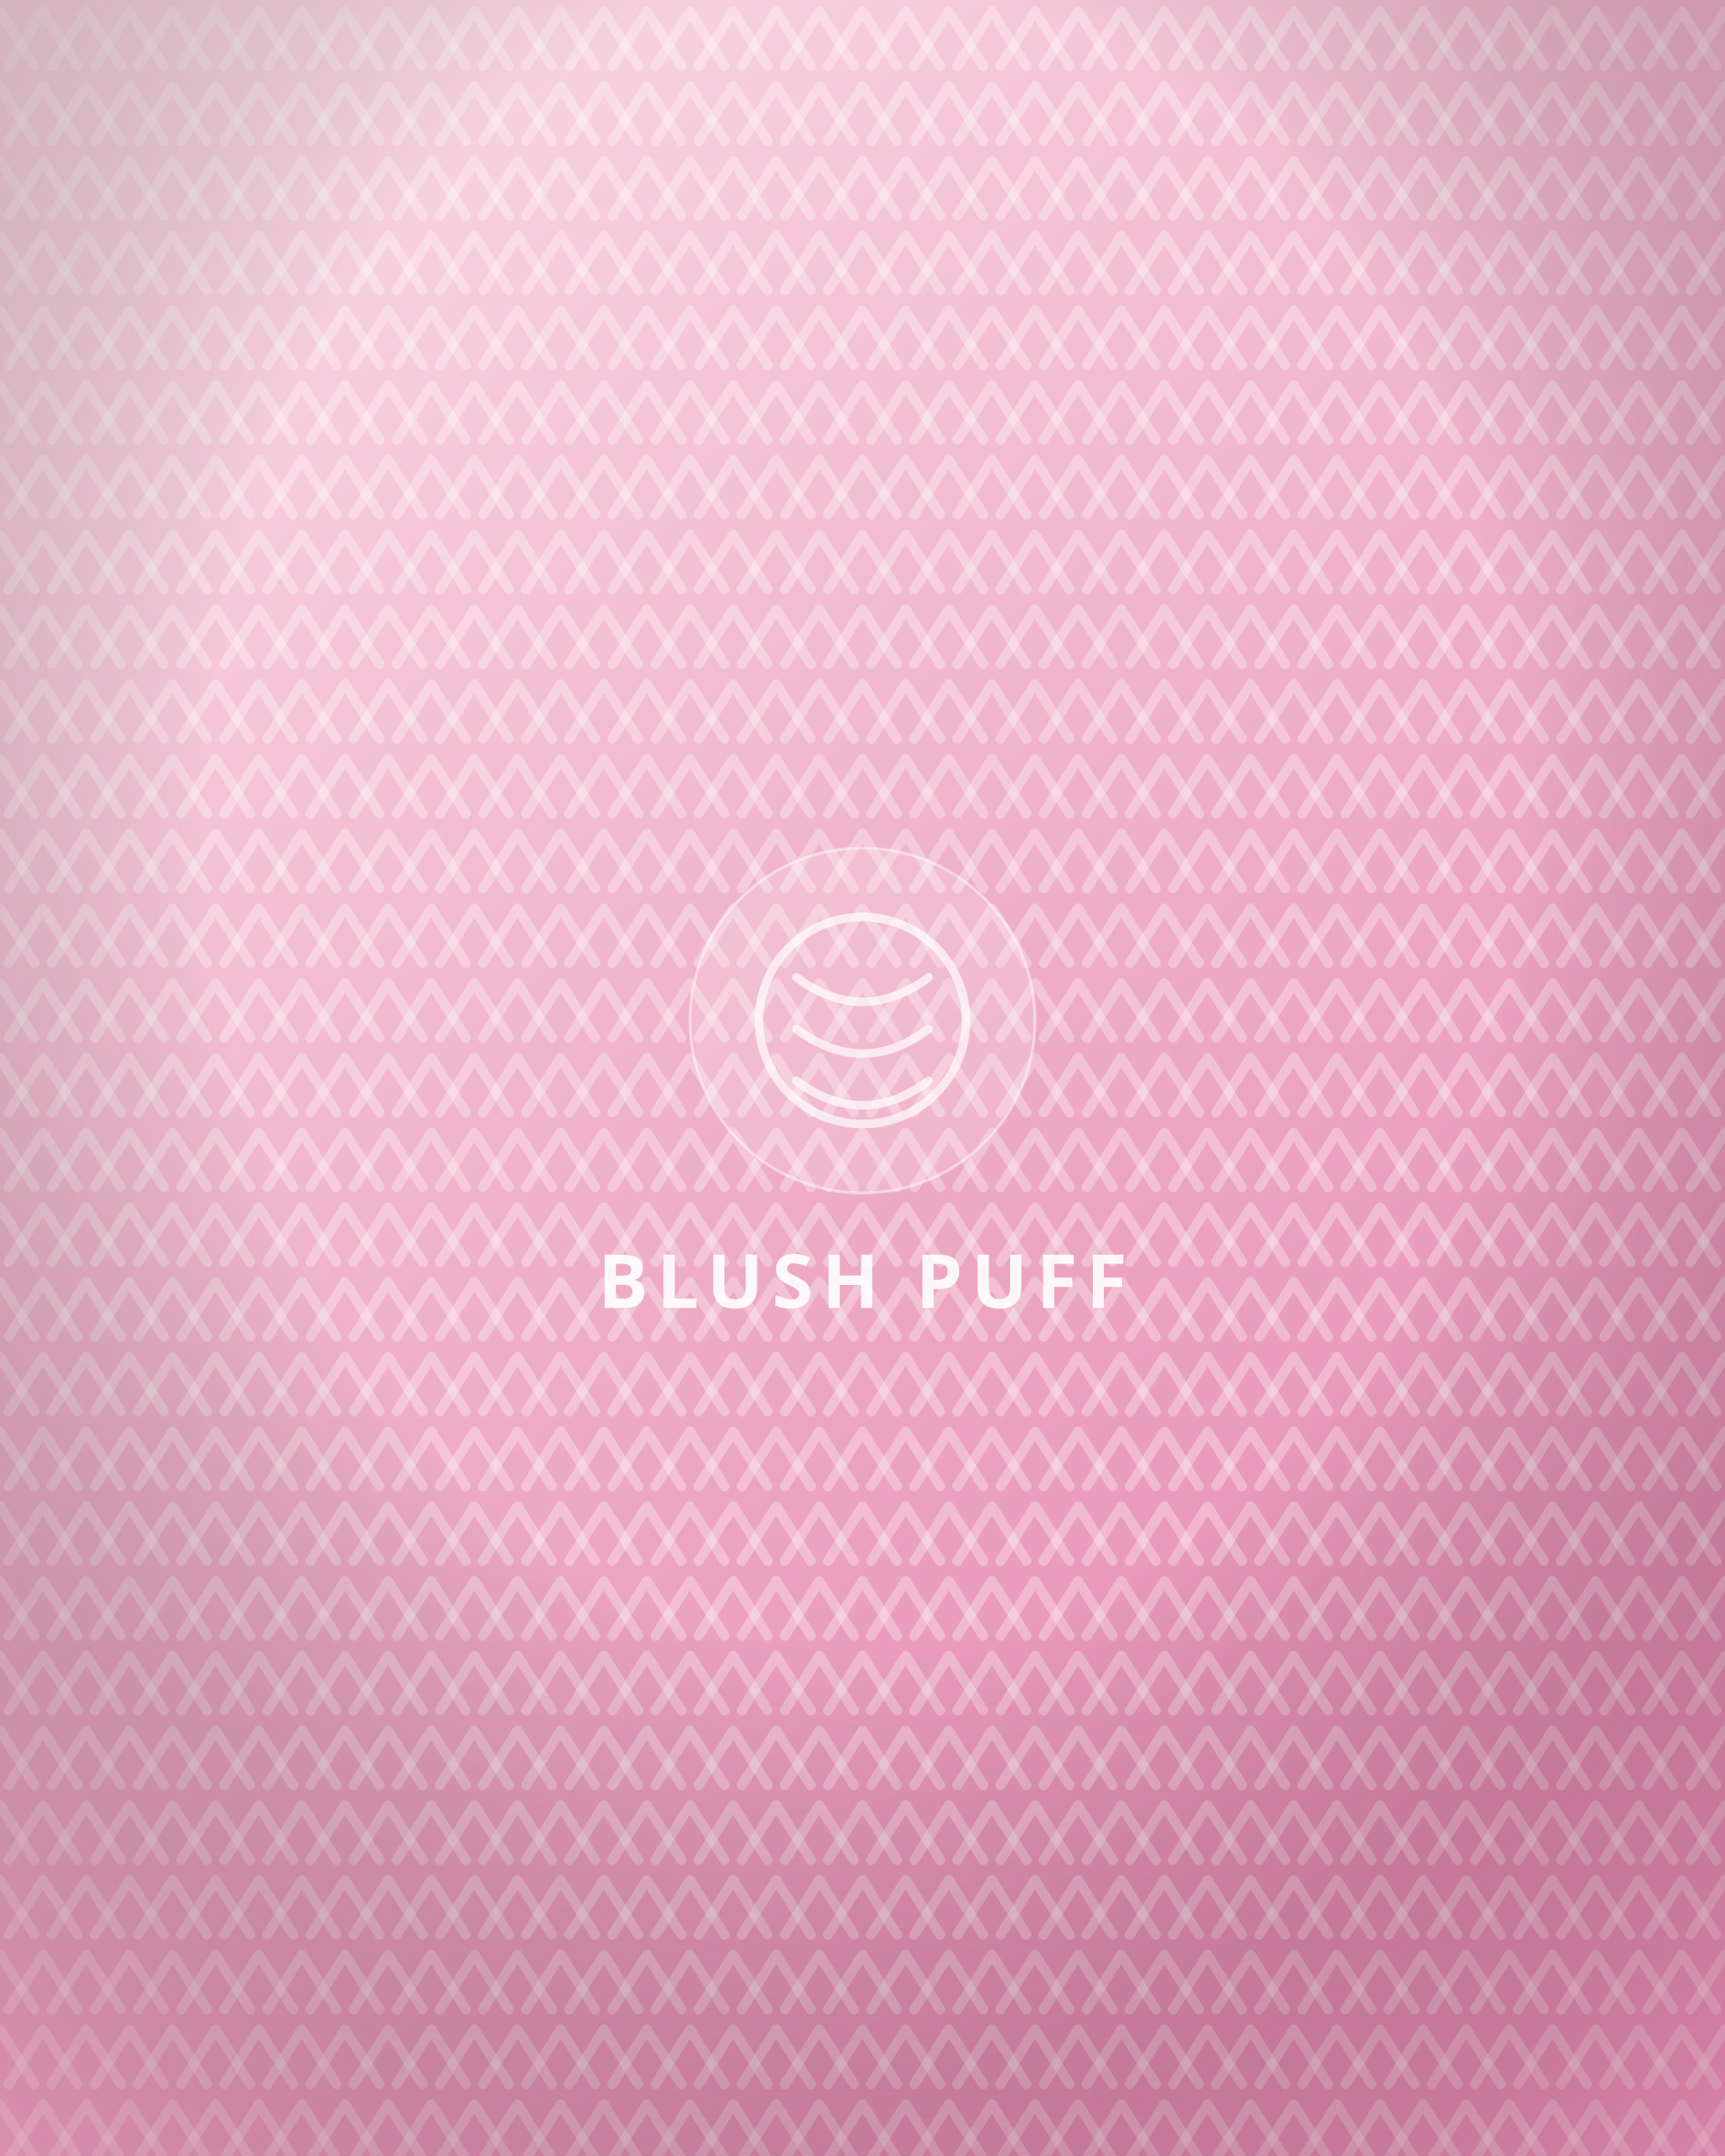
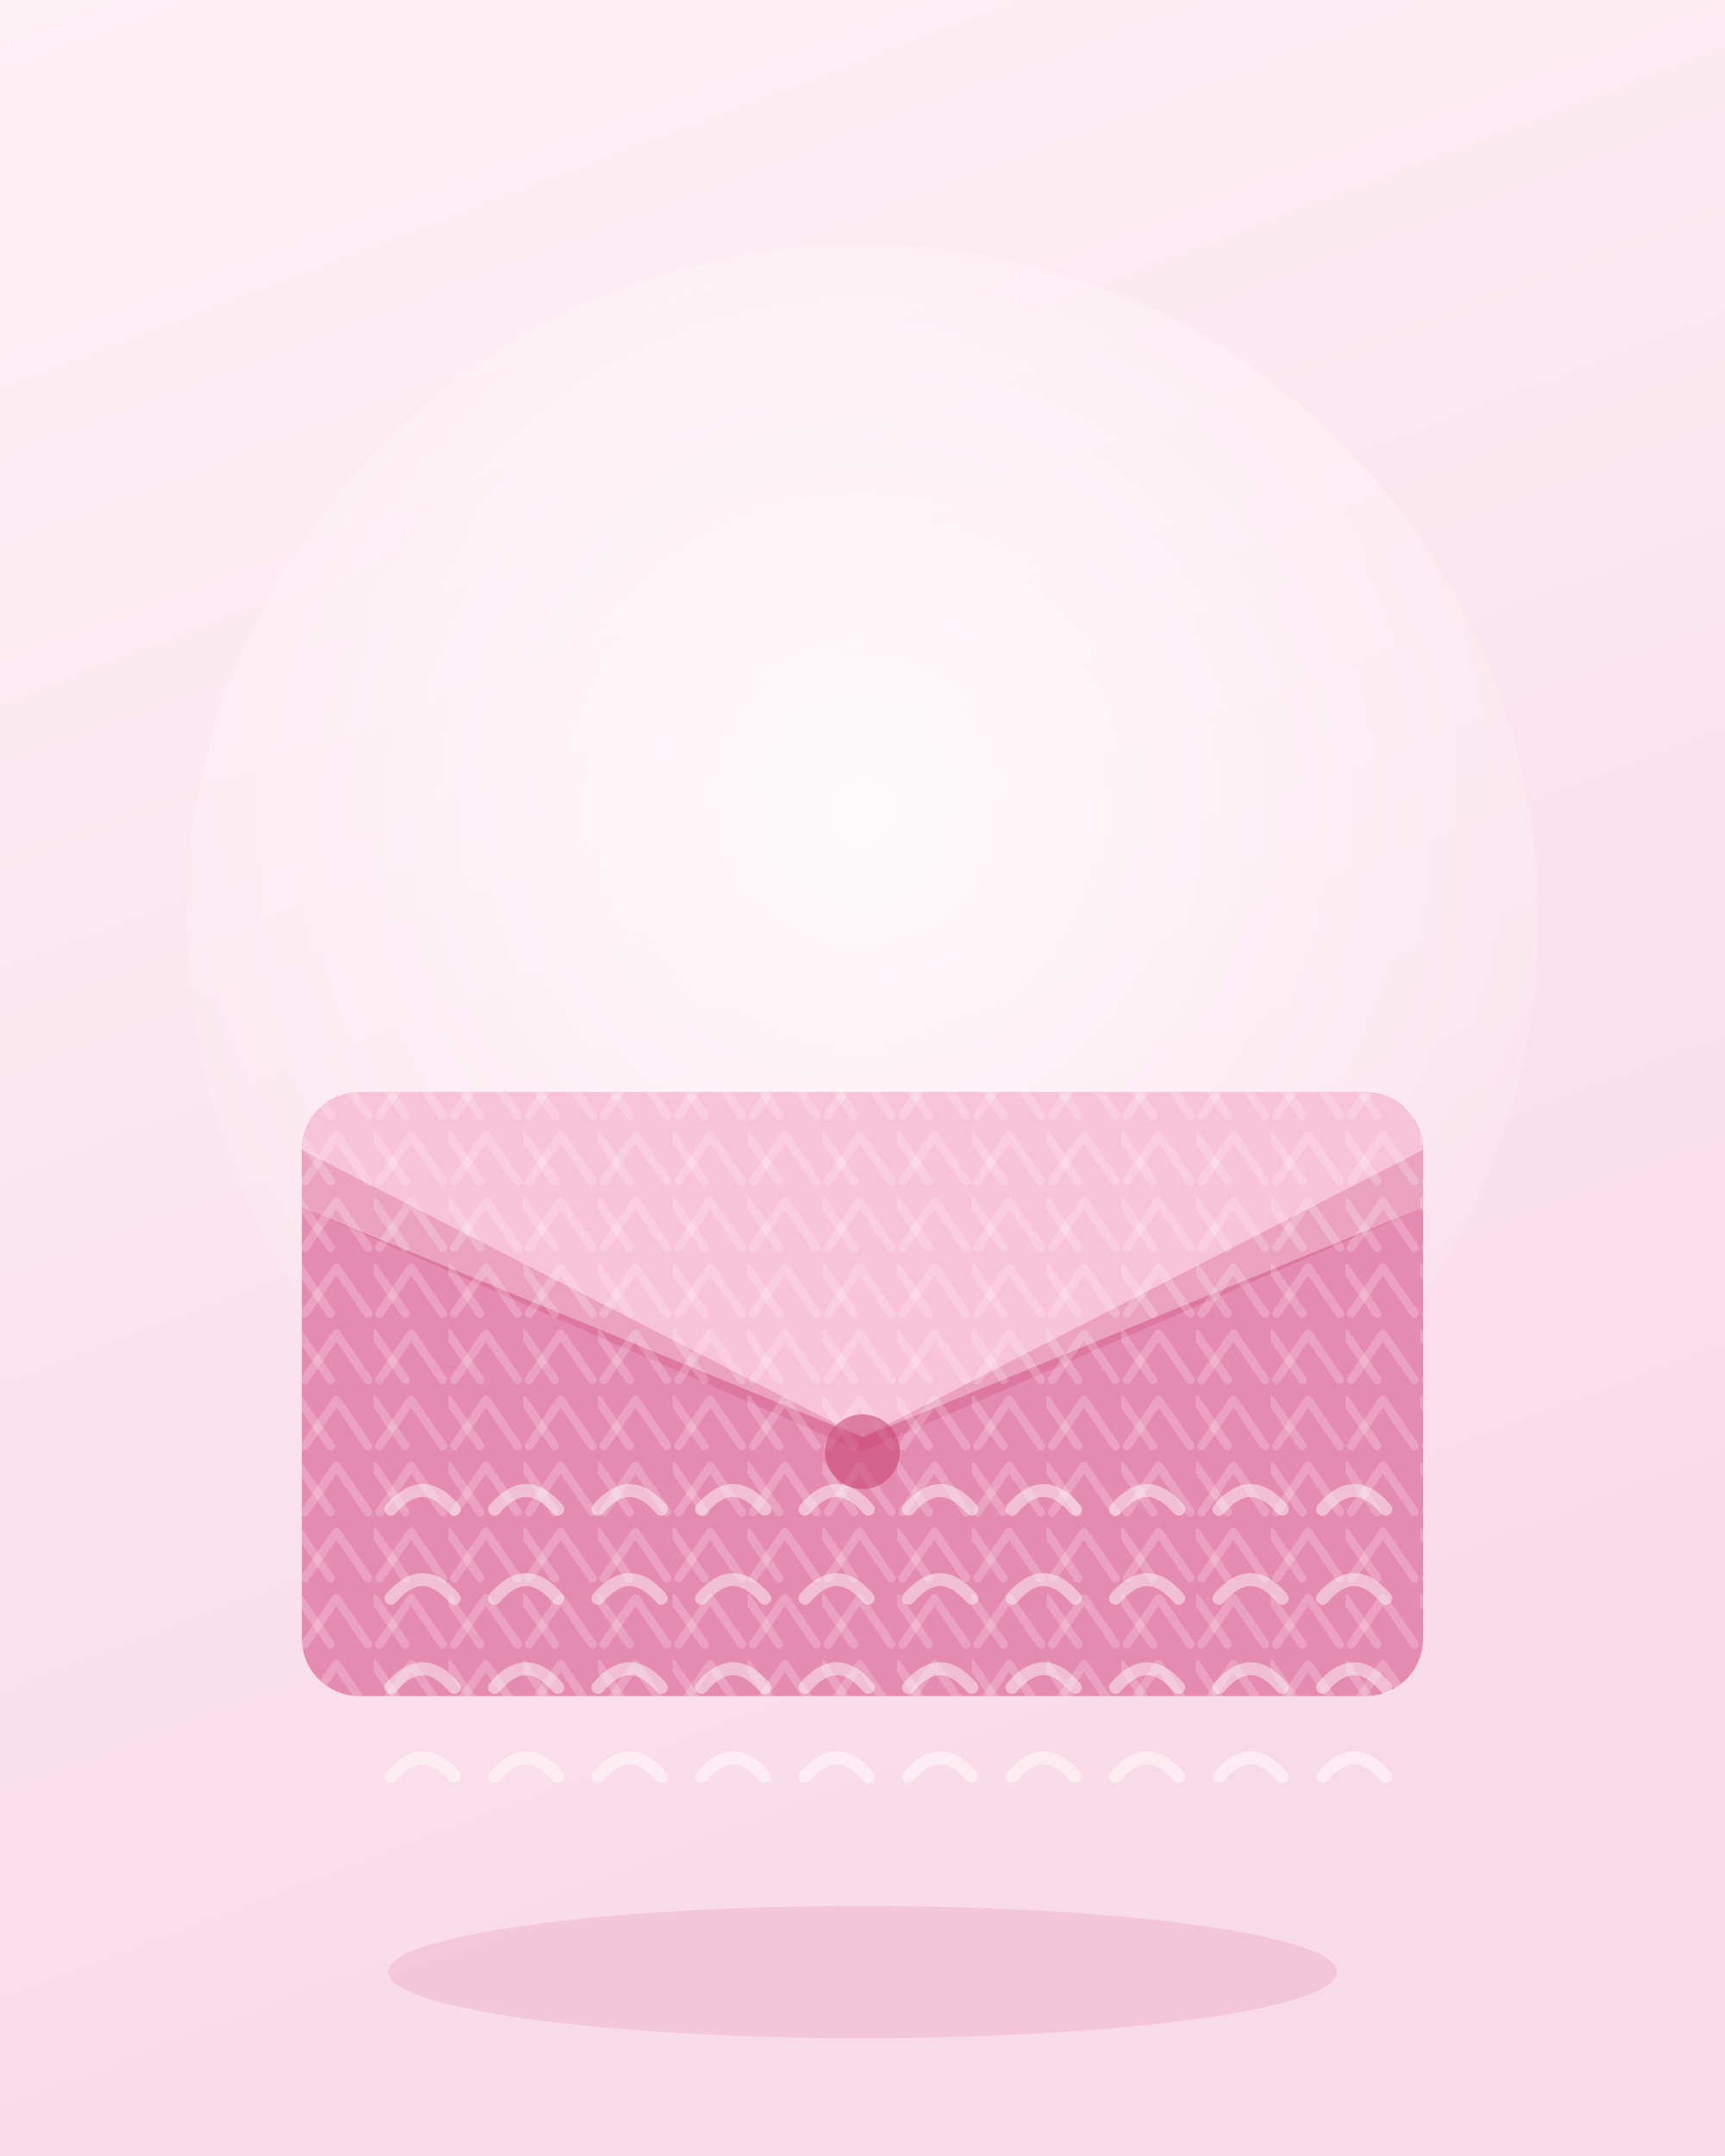
- <svg xmlns="http://www.w3.org/2000/svg" viewBox="0 0 1200 1500" width="1200" height="1500" role="img" aria-label="Blush Puff crochet">
+ <svg xmlns="http://www.w3.org/2000/svg" viewBox="0 0 1200 1500" width="1200" height="1500" role="img">
  <defs>
-     <linearGradient id="g" x1="0" y1="0" x2="0.6" y2="1">
-       <stop offset="0" stop-color="#fbdfe8" />
-       <stop offset="1" stop-color="#e58bb0" />
+     <linearGradient id="bg" x1="0" y1="0" x2="0.3" y2="1">
+       <stop offset="0" stop-color="#fef1f6" />
+       <stop offset="1" stop-color="#f9dae7" />
    </linearGradient>
-     <pattern id="stitch" width="60" height="52" patternUnits="userSpaceOnUse" patternTransform="rotate(0)">
-       <path d="M6 46 L30 8 L54 46" fill="none" stroke="#ffffff" stroke-opacity="0.30" stroke-width="7" stroke-linecap="round" stroke-linejoin="round" />
-       <path d="M-24 46 L0 8 L24 46" fill="none" stroke="#ffffff" stroke-opacity="0.30" stroke-width="7" stroke-linecap="round" stroke-linejoin="round" />
-       <path d="M36 46 L60 8 L84 46" fill="none" stroke="#ffffff" stroke-opacity="0.30" stroke-width="7" stroke-linecap="round" stroke-linejoin="round" />
+     <pattern id="stitch" width="52" height="46" patternUnits="userSpaceOnUse">
+       <path d="M4 40 L26 8 L48 40" fill="none" stroke="#fff" stroke-opacity="0.20" stroke-width="6" stroke-linecap="round" stroke-linejoin="round" />
+       <path d="M-22 40 L0 8 L22 40" fill="none" stroke="#fff" stroke-opacity="0.20" stroke-width="6" stroke-linecap="round" stroke-linejoin="round" />
    </pattern>
-     <radialGradient id="vig" cx="0.5" cy="0.38" r="0.85">
-       <stop offset="0.45" stop-color="#000" stop-opacity="0" />
-       <stop offset="1" stop-color="#e58bb0" stop-opacity="0.55" />
+     <radialGradient id="glow" cx="0.5" cy="0.42" r="0.62">
+       <stop offset="0" stop-color="#ffffff" stop-opacity="0.85" />
+       <stop offset="1" stop-color="#ffffff" stop-opacity="0" />
    </radialGradient>
+     <clipPath id="objclip">
+       <path d="M250 760 h700 a40 40 0 0 1 40 40 v340 a40 40 0 0 1-40 40 H250 a40 40 0 0 1-40-40 V800 a40 40 0 0 1 40-40 Z" />
+       <path d="M210 800 a40 40 0 0 1 40-40 h700 a40 40 0 0 1 40 40 v40 L600 1000 210 840 Z" />
+       <path d="M210 800 L600 1000 990 800 v40 L600 1010 210 840 Z" />
+     </clipPath>
  </defs>
-   <rect width="1200" height="1500" fill="url(#g)" />
-   <rect width="1200" height="1500" fill="url(#stitch)" />
-   <rect width="1200" height="1500" fill="url(#vig)" />
-   <g opacity="0.92" transform="translate(600 710)">
-     <circle r="120" fill="#ffffff" fill-opacity="0.16" />
-     <circle r="120" fill="none" stroke="#fff" stroke-opacity="0.5" stroke-width="2" />
-     <path d="M-72 0 a72 72 0 1 0 144 0 a72 72 0 1 0 -144 0 M-46 -30 q46 34 92 0 M-46 6 q46 34 92 0 M-46 42 q46 34 92 0" fill="none" stroke="#fff" stroke-opacity="0.75" stroke-width="6" stroke-linecap="round" />
+   <rect width="1200" height="1500" fill="url(#bg)" />
+   <circle cx="600" cy="640" r="470" fill="url(#glow)" />
+   <ellipse cx="600" cy="1372" rx="330" ry="46" fill="#c4416f" opacity="0.13" />
+   <g>
+     <path d="M250 760 h700 a40 40 0 0 1 40 40 v340 a40 40 0 0 1-40 40 H250 a40 40 0 0 1-40-40 V800 a40 40 0 0 1 40-40 Z" fill="#e58bb0" />
+     <path d="M210 800 a40 40 0 0 1 40-40 h700 a40 40 0 0 1 40 40 v40 L600 1000 210 840 Z" fill="#f8c3d8" />
+     <path d="M210 800 L600 1000 990 800 v40 L600 1010 210 840 Z" fill="#c4416f" opacity=".25" />
  </g>
-   <text x="600" y="910" text-anchor="middle" font-family="Quicksand, sans-serif" font-size="52" font-weight="700" fill="#fff" fill-opacity="0.9" letter-spacing="6">BLUSH PUFF</text>
+   <g clip-path="url(#objclip)">
+     <rect width="1200" height="1500" fill="url(#stitch)" />
+   </g>
+   <circle cx="600" cy="1010" r="26" fill="#c4416f" opacity=".55" />
+   <g fill="#f8c3d8" opacity=".55">
+     <circle cx="268" cy="1058" r="0" />
+     <circle cx="334" cy="1058" r="0" />
+     <circle cx="400" cy="1058" r="0" />
+     <circle cx="466" cy="1058" r="0" />
+     <circle cx="532" cy="1058" r="0" />
+     <circle cx="598" cy="1058" r="0" />
+     <circle cx="664" cy="1058" r="0" />
+     <circle cx="730" cy="1058" r="0" />
+     <circle cx="796" cy="1058" r="0" />
+     <circle cx="862" cy="1058" r="0" />
+     <circle cx="928" cy="1058" r="0" />
+     <circle cx="268" cy="1058" r="0" />
+     <circle cx="334" cy="1058" r="0" />
+     <circle cx="400" cy="1058" r="0" />
+     <circle cx="466" cy="1058" r="0" />
+     <circle cx="532" cy="1058" r="0" />
+     <circle cx="598" cy="1058" r="0" />
+     <circle cx="664" cy="1058" r="0" />
+     <circle cx="730" cy="1058" r="0" />
+     <circle cx="796" cy="1058" r="0" />
+     <circle cx="862" cy="1058" r="0" />
+     <circle cx="928" cy="1058" r="0" />
+     <circle cx="268" cy="1058" r="0" />
+     <circle cx="334" cy="1058" r="0" />
+     <circle cx="400" cy="1058" r="0" />
+     <circle cx="466" cy="1058" r="0" />
+     <circle cx="532" cy="1058" r="0" />
+     <circle cx="598" cy="1058" r="0" />
+     <circle cx="664" cy="1058" r="0" />
+     <circle cx="730" cy="1058" r="0" />
+     <circle cx="796" cy="1058" r="0" />
+     <circle cx="862" cy="1058" r="0" />
+     <circle cx="928" cy="1058" r="0" />
+     <circle cx="268" cy="1058" r="0" />
+     <circle cx="334" cy="1058" r="0" />
+     <circle cx="400" cy="1058" r="0" />
+     <circle cx="466" cy="1058" r="0" />
+     <circle cx="532" cy="1058" r="0" />
+     <circle cx="598" cy="1058" r="0" />
+     <circle cx="664" cy="1058" r="0" />
+     <circle cx="730" cy="1058" r="0" />
+     <circle cx="796" cy="1058" r="0" />
+     <circle cx="862" cy="1058" r="0" />
+     <circle cx="928" cy="1058" r="0" />
+     <circle cx="268" cy="1058" r="0" />
+     <circle cx="334" cy="1058" r="0" />
+     <circle cx="400" cy="1058" r="0" />
+     <circle cx="466" cy="1058" r="0" />
+     <circle cx="532" cy="1058" r="0" />
+     <circle cx="598" cy="1058" r="0" />
+     <circle cx="664" cy="1058" r="0" />
+     <circle cx="730" cy="1058" r="0" />
+     <circle cx="796" cy="1058" r="0" />
+     <circle cx="862" cy="1058" r="0" />
+     <circle cx="928" cy="1058" r="0" />
+   </g>
+   <g fill="none" stroke="#fff" stroke-opacity=".45" stroke-width="9" stroke-linecap="round">
+     <path d="M272 1050 q22 -26 44 0" />
+     <path d="M344 1050 q22 -26 44 0" />
+     <path d="M416 1050 q22 -26 44 0" />
+     <path d="M488 1050 q22 -26 44 0" />
+     <path d="M560 1050 q22 -26 44 0" />
+     <path d="M632 1050 q22 -26 44 0" />
+     <path d="M704 1050 q22 -26 44 0" />
+     <path d="M776 1050 q22 -26 44 0" />
+     <path d="M848 1050 q22 -26 44 0" />
+     <path d="M920 1050 q22 -26 44 0" />
+     <path d="M272 1112 q22 -26 44 0" />
+     <path d="M344 1112 q22 -26 44 0" />
+     <path d="M416 1112 q22 -26 44 0" />
+     <path d="M488 1112 q22 -26 44 0" />
+     <path d="M560 1112 q22 -26 44 0" />
+     <path d="M632 1112 q22 -26 44 0" />
+     <path d="M704 1112 q22 -26 44 0" />
+     <path d="M776 1112 q22 -26 44 0" />
+     <path d="M848 1112 q22 -26 44 0" />
+     <path d="M920 1112 q22 -26 44 0" />
+     <path d="M272 1174 q22 -26 44 0" />
+     <path d="M344 1174 q22 -26 44 0" />
+     <path d="M416 1174 q22 -26 44 0" />
+     <path d="M488 1174 q22 -26 44 0" />
+     <path d="M560 1174 q22 -26 44 0" />
+     <path d="M632 1174 q22 -26 44 0" />
+     <path d="M704 1174 q22 -26 44 0" />
+     <path d="M776 1174 q22 -26 44 0" />
+     <path d="M848 1174 q22 -26 44 0" />
+     <path d="M920 1174 q22 -26 44 0" />
+     <path d="M272 1236 q22 -26 44 0" />
+     <path d="M344 1236 q22 -26 44 0" />
+     <path d="M416 1236 q22 -26 44 0" />
+     <path d="M488 1236 q22 -26 44 0" />
+     <path d="M560 1236 q22 -26 44 0" />
+     <path d="M632 1236 q22 -26 44 0" />
+     <path d="M704 1236 q22 -26 44 0" />
+     <path d="M776 1236 q22 -26 44 0" />
+     <path d="M848 1236 q22 -26 44 0" />
+     <path d="M920 1236 q22 -26 44 0" />
+   </g>
</svg>
